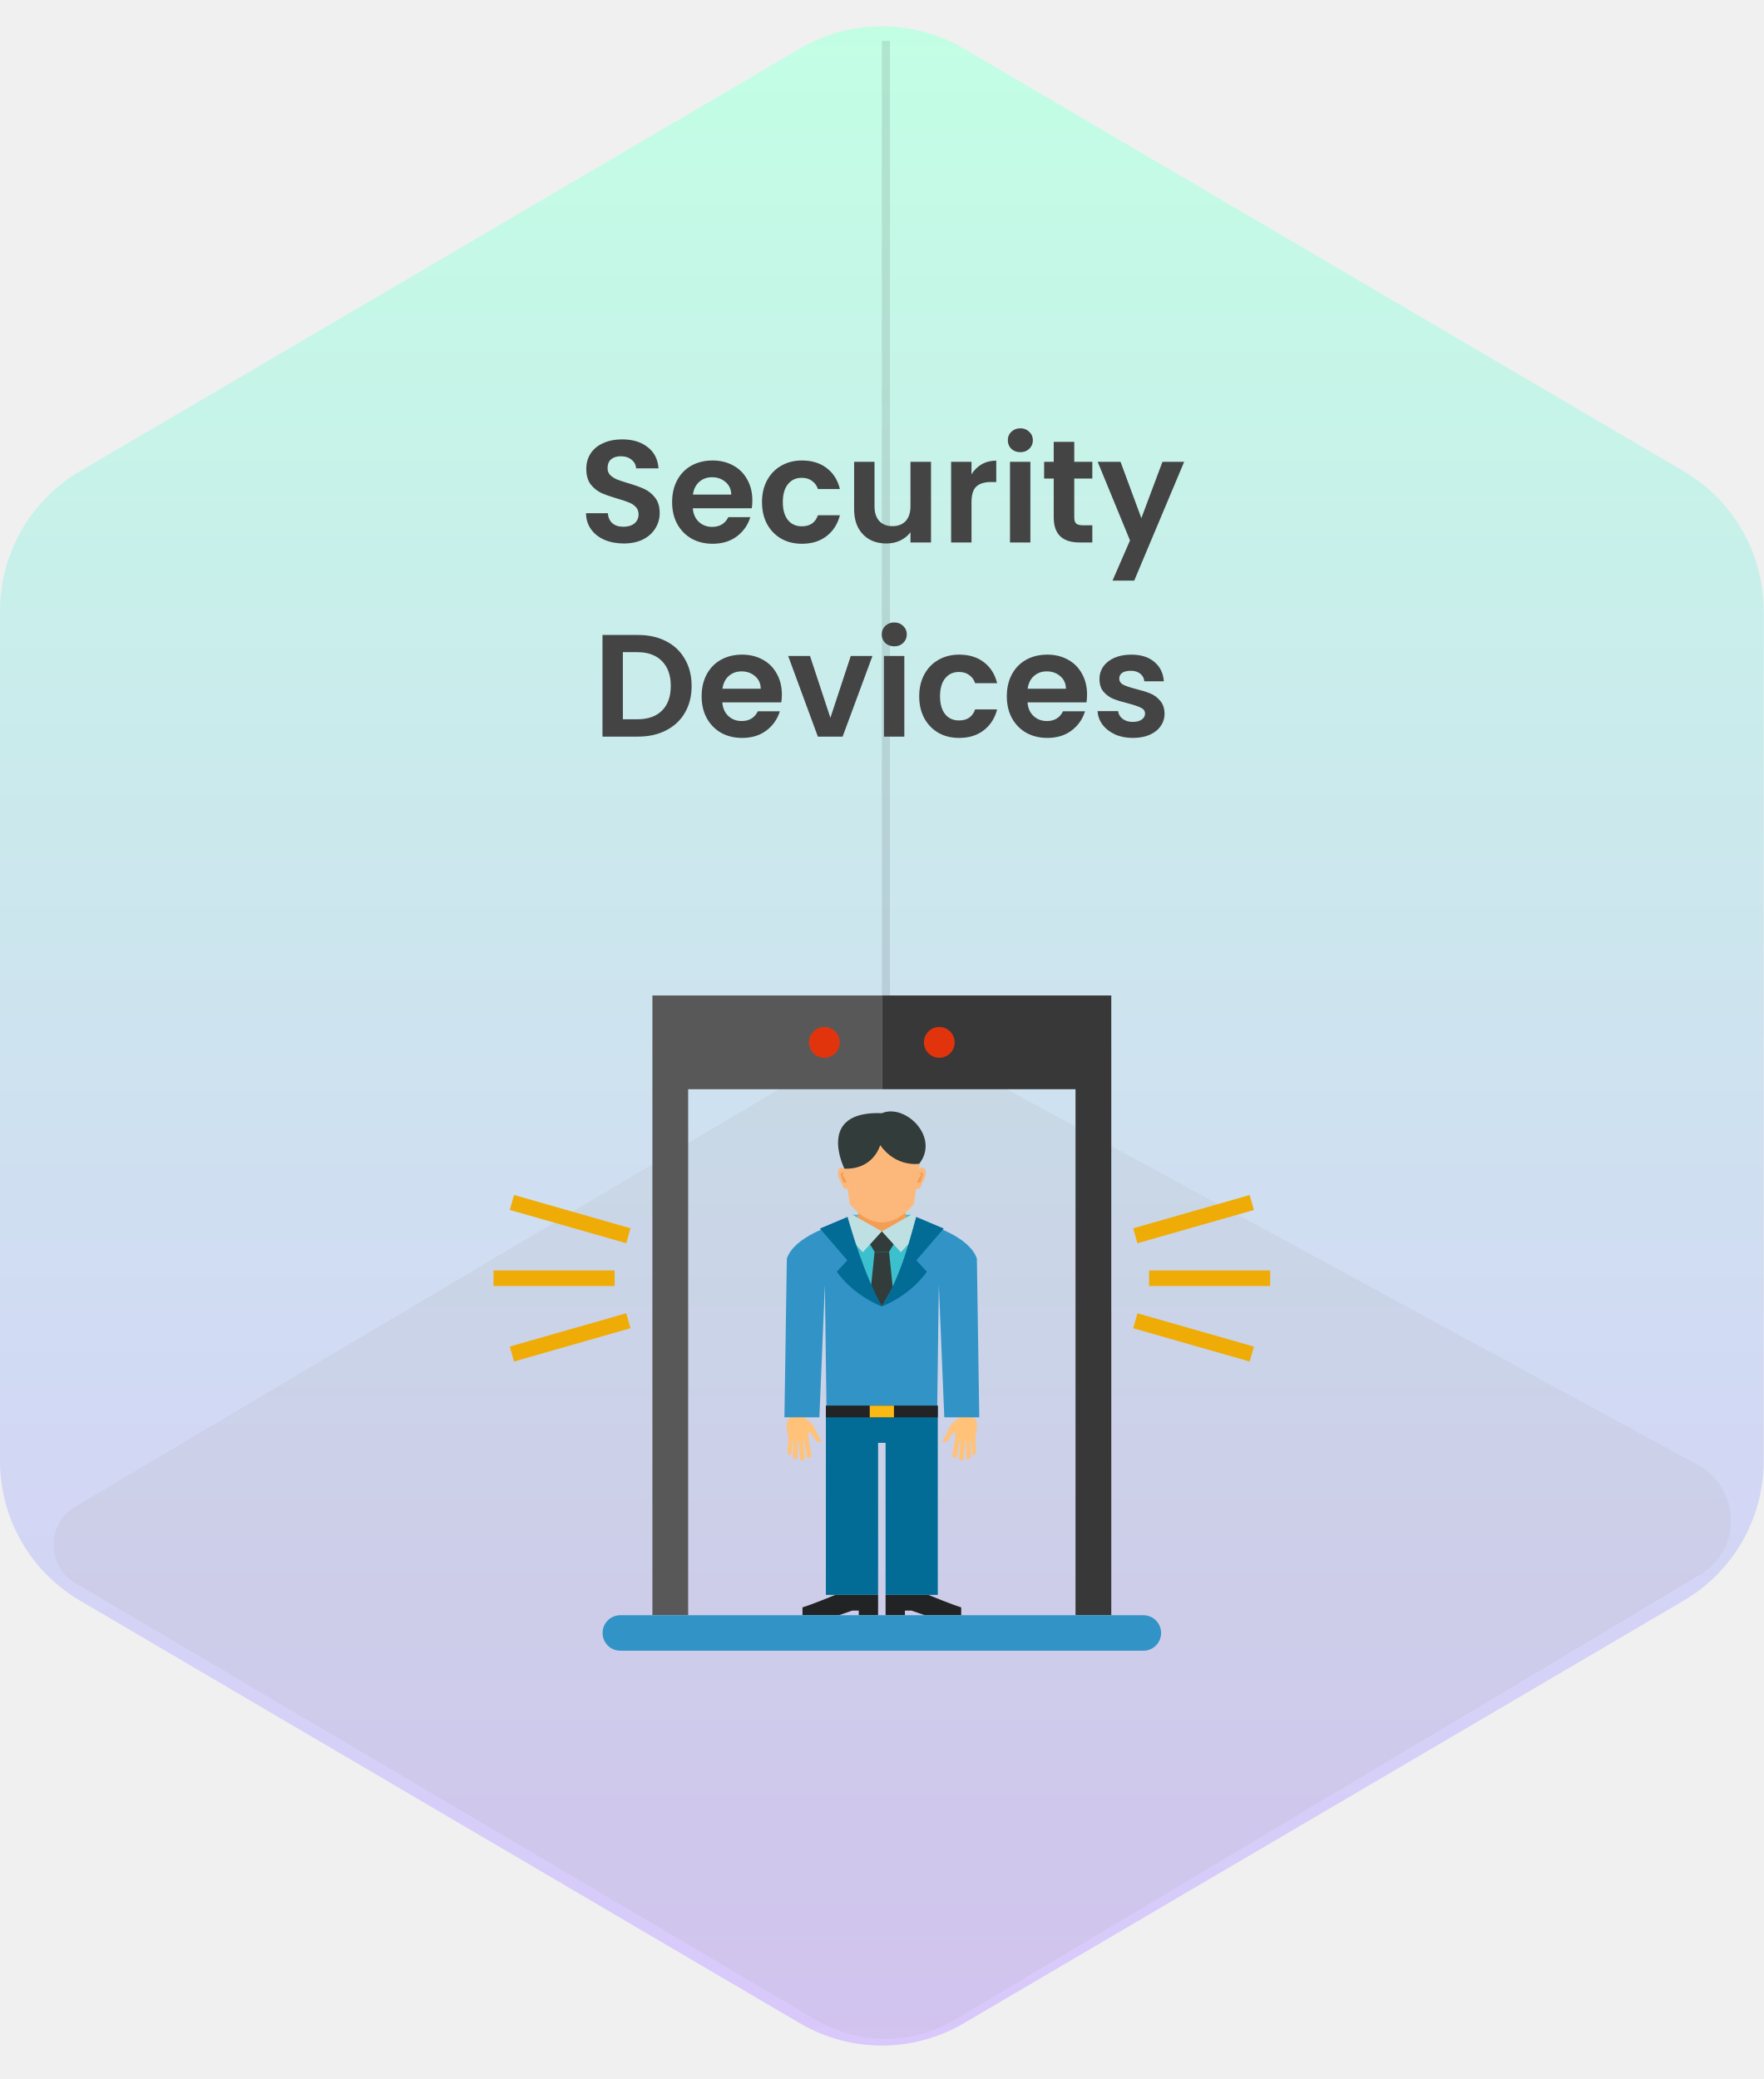
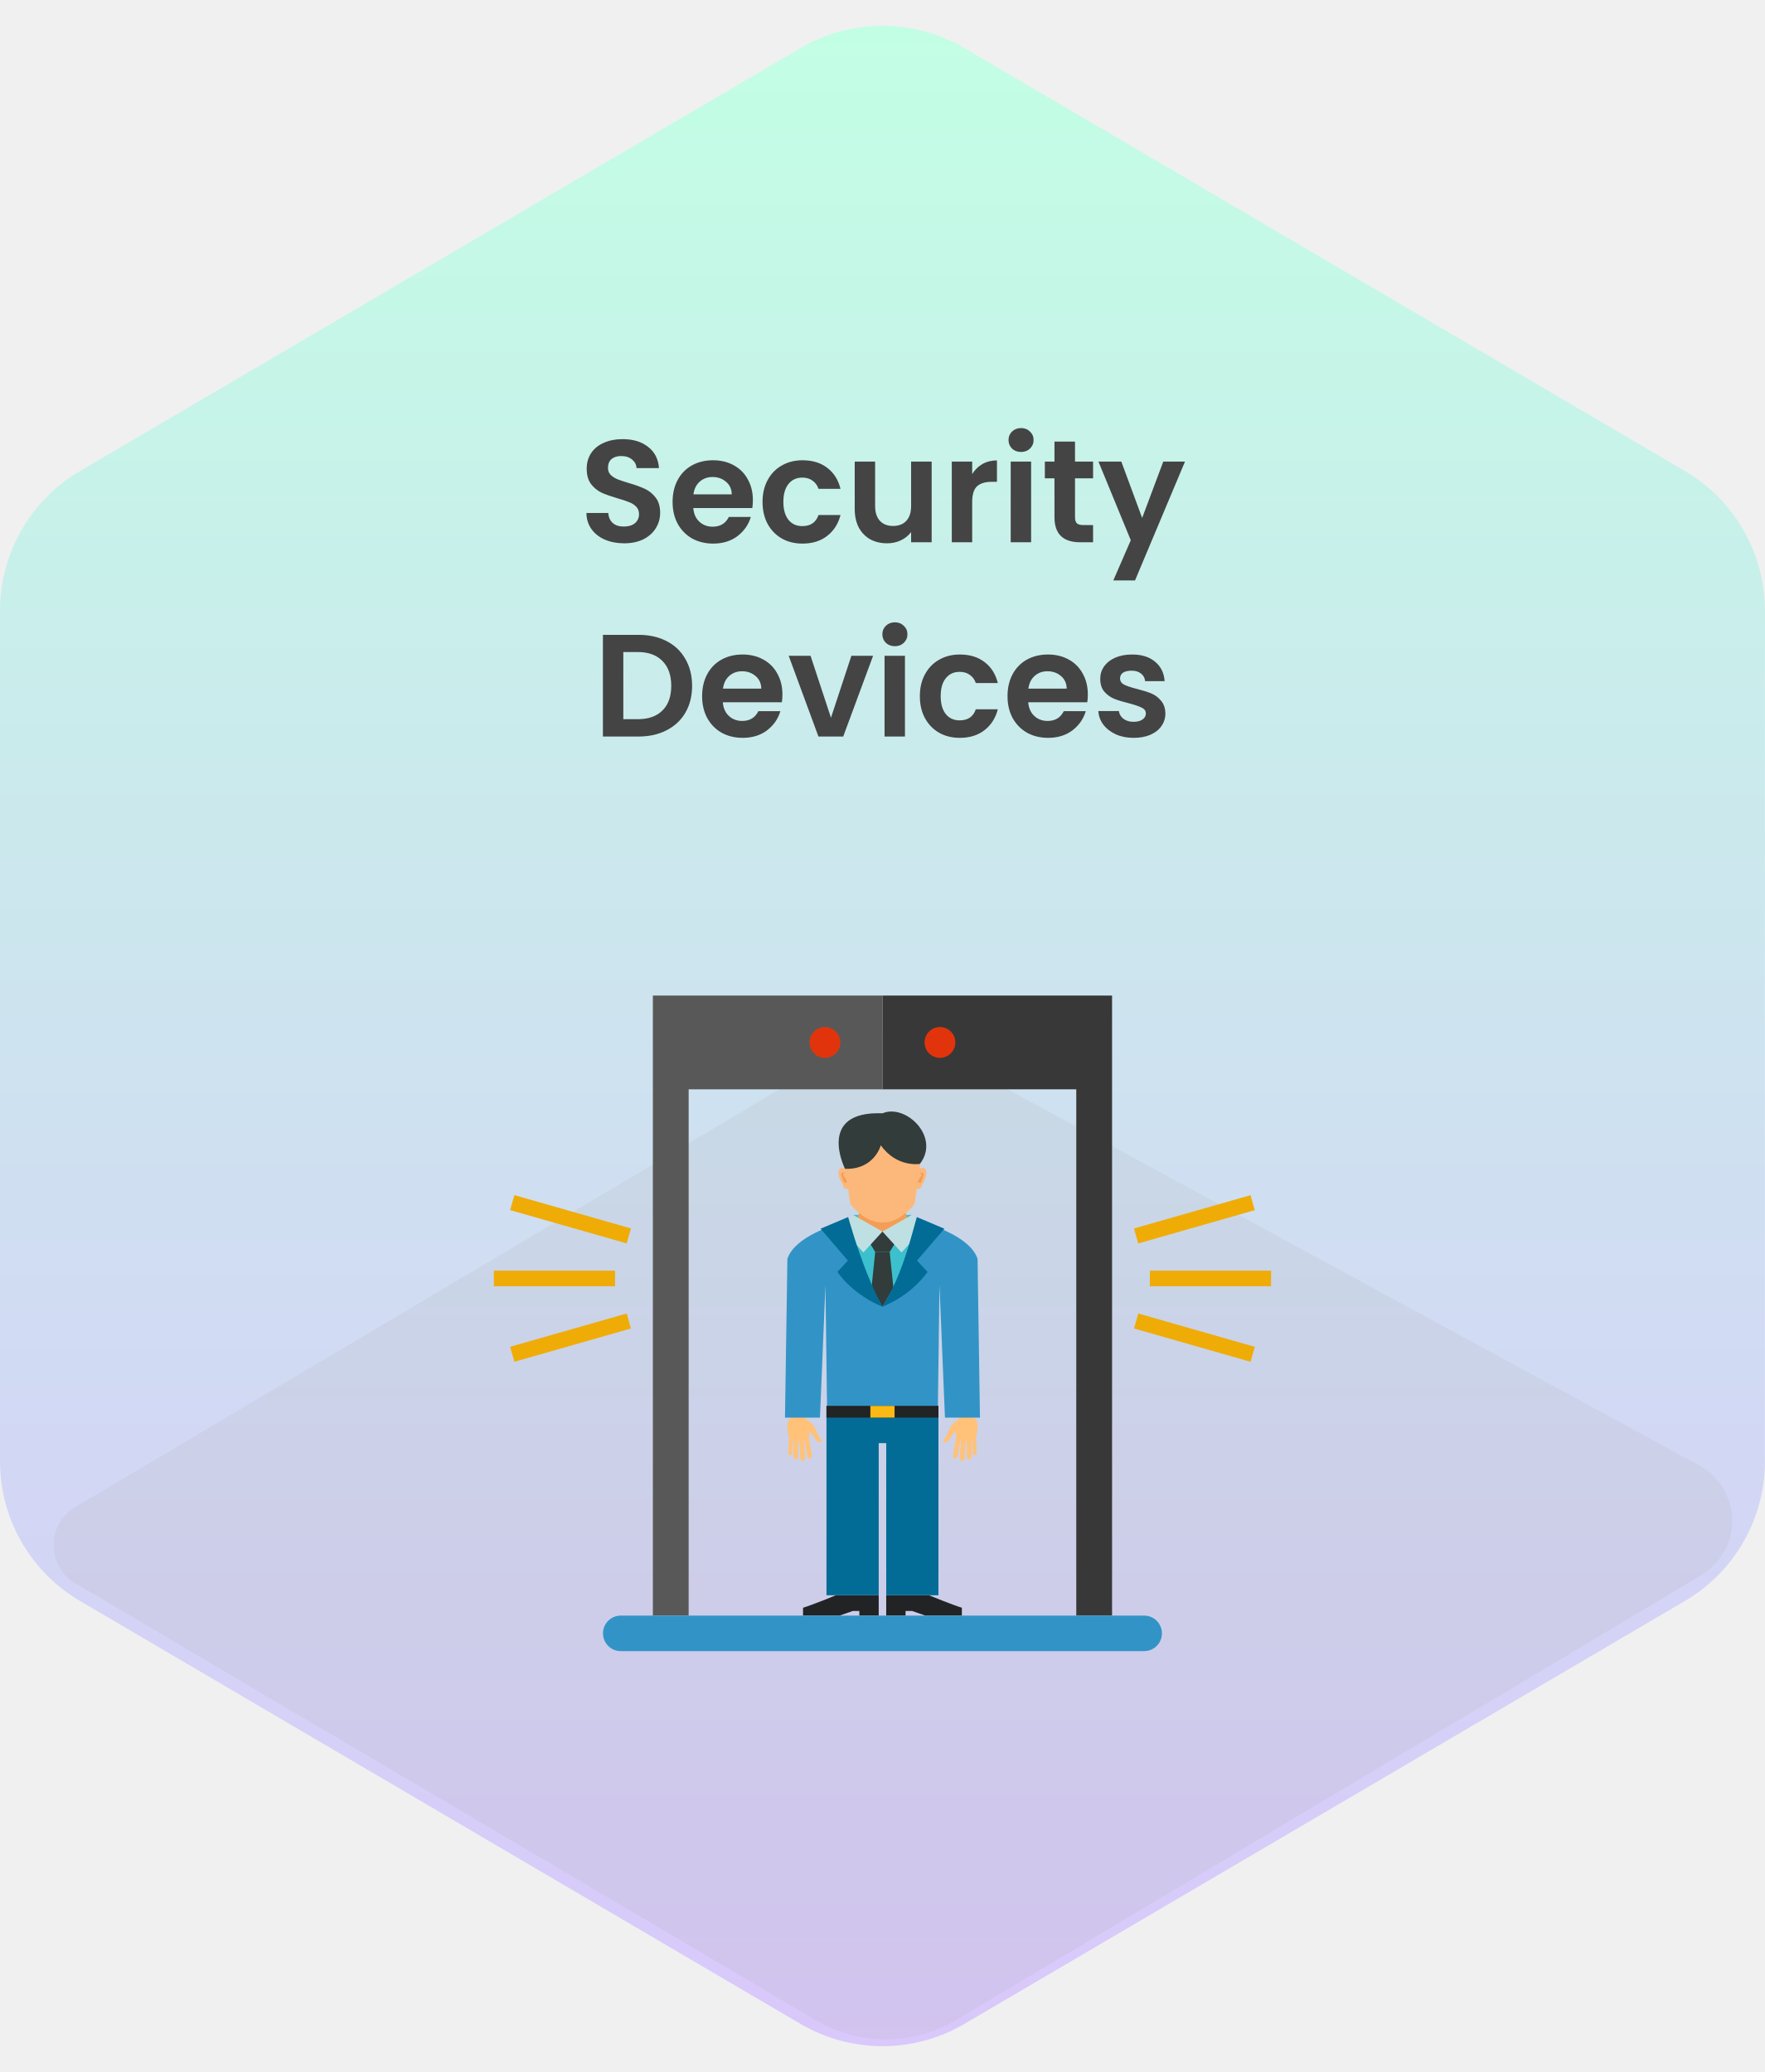
- <svg xmlns="http://www.w3.org/2000/svg" width="218" height="257" viewBox="0 0 218 257" fill="none">
-   <path d="M98.873 6.004C105.125 2.333 112.875 2.333 119.127 6.004L208.127 58.261C214.243 61.852 218 68.415 218 75.508V180.608C218 187.701 214.243 194.264 208.127 197.855L119.127 250.112C112.875 253.783 105.125 253.783 98.873 250.112L9.873 197.855C3.757 194.264 0 187.701 0 180.608V75.508C0 68.415 3.757 61.852 9.873 58.261L98.873 6.004Z" fill="url(#paint0_linear_1_9832)" />
-   <path d="M105.841 128.975C108.265 127.536 111.268 127.48 113.744 128.826L209.873 181.095C214.441 183.579 215.353 189.749 211.698 193.448C211.235 193.917 210.713 194.326 210.147 194.664L118.144 249.613C112.804 252.803 106.147 252.821 100.789 249.66L59.48 225.288L9.481 195.788C5.742 193.756 5.641 188.425 9.301 186.254L105.841 128.975Z" fill="#A7A7A7" fill-opacity="0.15" />
-   <line x1="109.5" y1="5.058" x2="109.5" y2="128.058" stroke="black" stroke-opacity="0.1" />
-   <path d="M77.095 67.184C76.219 67.184 75.427 67.034 74.719 66.734C74.023 66.434 73.471 66.002 73.063 65.438C72.655 64.874 72.445 64.208 72.433 63.44H75.133C75.169 63.956 75.349 64.364 75.673 64.664C76.009 64.964 76.465 65.114 77.041 65.114C77.629 65.114 78.091 64.976 78.427 64.7C78.763 64.412 78.931 64.04 78.931 63.584C78.931 63.212 78.817 62.906 78.589 62.666C78.361 62.426 78.073 62.24 77.725 62.108C77.389 61.964 76.921 61.808 76.321 61.64C75.505 61.4 74.839 61.166 74.323 60.938C73.819 60.698 73.381 60.344 73.009 59.876C72.649 59.396 72.469 58.76 72.469 57.968C72.469 57.224 72.655 56.576 73.027 56.024C73.399 55.472 73.921 55.052 74.593 54.764C75.265 54.464 76.033 54.314 76.897 54.314C78.193 54.314 79.243 54.632 80.047 55.268C80.863 55.892 81.313 56.768 81.397 57.896H78.625C78.601 57.464 78.415 57.11 78.067 56.834C77.731 56.546 77.281 56.402 76.717 56.402C76.225 56.402 75.829 56.528 75.529 56.78C75.241 57.032 75.097 57.398 75.097 57.878C75.097 58.214 75.205 58.496 75.421 58.724C75.649 58.94 75.925 59.12 76.249 59.264C76.585 59.396 77.053 59.552 77.653 59.732C78.469 59.972 79.135 60.212 79.651 60.452C80.167 60.692 80.611 61.052 80.983 61.532C81.355 62.012 81.541 62.642 81.541 63.422C81.541 64.094 81.367 64.718 81.019 65.294C80.671 65.87 80.161 66.332 79.489 66.68C78.817 67.016 78.019 67.184 77.095 67.184ZM92.995 61.856C92.995 62.216 92.971 62.54 92.923 62.828H85.633C85.693 63.548 85.945 64.112 86.389 64.52C86.833 64.928 87.379 65.132 88.027 65.132C88.963 65.132 89.629 64.73 90.025 63.926H92.743C92.455 64.886 91.903 65.678 91.087 66.302C90.271 66.914 89.269 67.22 88.081 67.22C87.121 67.22 86.257 67.01 85.489 66.59C84.733 66.158 84.139 65.552 83.707 64.772C83.287 63.992 83.077 63.092 83.077 62.072C83.077 61.04 83.287 60.134 83.707 59.354C84.127 58.574 84.715 57.974 85.471 57.554C86.227 57.134 87.097 56.924 88.081 56.924C89.029 56.924 89.875 57.128 90.619 57.536C91.375 57.944 91.957 58.526 92.365 59.282C92.785 60.026 92.995 60.884 92.995 61.856ZM90.385 61.136C90.373 60.488 90.139 59.972 89.683 59.588C89.227 59.192 88.669 58.994 88.009 58.994C87.385 58.994 86.857 59.186 86.425 59.57C86.005 59.942 85.747 60.464 85.651 61.136H90.385ZM94.187 62.072C94.187 61.04 94.397 60.14 94.817 59.372C95.237 58.592 95.819 57.992 96.563 57.572C97.307 57.14 98.159 56.924 99.119 56.924C100.355 56.924 101.375 57.236 102.179 57.86C102.995 58.472 103.541 59.336 103.817 60.452H101.099C100.955 60.02 100.709 59.684 100.361 59.444C100.025 59.192 99.605 59.066 99.101 59.066C98.381 59.066 97.811 59.33 97.391 59.858C96.971 60.374 96.761 61.112 96.761 62.072C96.761 63.02 96.971 63.758 97.391 64.286C97.811 64.802 98.381 65.06 99.101 65.06C100.121 65.06 100.787 64.604 101.099 63.692H103.817C103.541 64.772 102.995 65.63 102.179 66.266C101.363 66.902 100.343 67.22 99.119 67.22C98.159 67.22 97.307 67.01 96.563 66.59C95.819 66.158 95.237 65.558 94.817 64.79C94.397 64.01 94.187 63.104 94.187 62.072ZM115.077 57.086V67.058H112.539V65.798C112.215 66.23 111.789 66.572 111.261 66.824C110.745 67.064 110.181 67.184 109.569 67.184C108.789 67.184 108.099 67.022 107.499 66.698C106.899 66.362 106.425 65.876 106.077 65.24C105.741 64.592 105.573 63.824 105.573 62.936V57.086H108.093V62.576C108.093 63.368 108.291 63.98 108.687 64.412C109.083 64.832 109.623 65.042 110.307 65.042C111.003 65.042 111.549 64.832 111.945 64.412C112.341 63.98 112.539 63.368 112.539 62.576V57.086H115.077ZM120.083 58.634C120.407 58.106 120.827 57.692 121.343 57.392C121.871 57.092 122.471 56.942 123.143 56.942V59.588H122.477C121.685 59.588 121.085 59.774 120.677 60.146C120.281 60.518 120.083 61.166 120.083 62.09V67.058H117.563V57.086H120.083V58.634ZM126.119 55.898C125.675 55.898 125.303 55.76 125.003 55.484C124.715 55.196 124.571 54.842 124.571 54.422C124.571 54.002 124.715 53.654 125.003 53.378C125.303 53.09 125.675 52.946 126.119 52.946C126.563 52.946 126.929 53.09 127.217 53.378C127.517 53.654 127.667 54.002 127.667 54.422C127.667 54.842 127.517 55.196 127.217 55.484C126.929 55.76 126.563 55.898 126.119 55.898ZM127.361 57.086V67.058H124.841V57.086H127.361ZM132.784 59.156V63.98C132.784 64.316 132.862 64.562 133.018 64.718C133.186 64.862 133.462 64.934 133.846 64.934H135.016V67.058H133.432C131.308 67.058 130.246 66.026 130.246 63.962V59.156H129.058V57.086H130.246V54.62H132.784V57.086H135.016V59.156H132.784ZM146.369 57.086L140.195 71.774H137.513L139.673 66.806L135.677 57.086H138.503L141.077 64.052L143.687 57.086H146.369ZM78.862 78.494C80.183 78.494 81.341 78.752 82.337 79.268C83.344 79.784 84.118 80.522 84.659 81.482C85.21 82.43 85.487 83.534 85.487 84.794C85.487 86.054 85.21 87.158 84.659 88.106C84.118 89.042 83.344 89.768 82.337 90.284C81.341 90.8 80.183 91.058 78.862 91.058H74.471V78.494H78.862ZM78.772 88.916C80.093 88.916 81.112 88.556 81.832 87.836C82.552 87.116 82.912 86.102 82.912 84.794C82.912 83.486 82.552 82.466 81.832 81.734C81.112 80.99 80.093 80.618 78.772 80.618H76.99V88.916H78.772ZM96.643 85.856C96.643 86.216 96.619 86.54 96.571 86.828H89.281C89.341 87.548 89.593 88.112 90.037 88.52C90.481 88.928 91.027 89.132 91.675 89.132C92.611 89.132 93.277 88.73 93.673 87.926H96.391C96.103 88.886 95.551 89.678 94.735 90.302C93.919 90.914 92.917 91.22 91.729 91.22C90.769 91.22 89.905 91.01 89.137 90.59C88.381 90.158 87.787 89.552 87.355 88.772C86.935 87.992 86.725 87.092 86.725 86.072C86.725 85.04 86.935 84.134 87.355 83.354C87.775 82.574 88.363 81.974 89.119 81.554C89.875 81.134 90.745 80.924 91.729 80.924C92.677 80.924 93.523 81.128 94.267 81.536C95.023 81.944 95.605 82.526 96.013 83.282C96.433 84.026 96.643 84.884 96.643 85.856ZM94.033 85.136C94.021 84.488 93.787 83.972 93.331 83.588C92.875 83.192 92.317 82.994 91.657 82.994C91.033 82.994 90.505 83.186 90.073 83.57C89.653 83.942 89.395 84.464 89.299 85.136H94.033ZM102.64 88.736L105.16 81.086H107.842L104.152 91.058H101.092L97.42 81.086H100.12L102.64 88.736ZM110.536 79.898C110.092 79.898 109.72 79.76 109.42 79.484C109.132 79.196 108.988 78.842 108.988 78.422C108.988 78.002 109.132 77.654 109.42 77.378C109.72 77.09 110.092 76.946 110.536 76.946C110.98 76.946 111.346 77.09 111.634 77.378C111.934 77.654 112.084 78.002 112.084 78.422C112.084 78.842 111.934 79.196 111.634 79.484C111.346 79.76 110.98 79.898 110.536 79.898ZM111.778 81.086V91.058H109.258V81.086H111.778ZM113.619 86.072C113.619 85.04 113.829 84.14 114.249 83.372C114.669 82.592 115.251 81.992 115.995 81.572C116.739 81.14 117.591 80.924 118.551 80.924C119.787 80.924 120.807 81.236 121.611 81.86C122.427 82.472 122.973 83.336 123.249 84.452H120.531C120.387 84.02 120.141 83.684 119.793 83.444C119.457 83.192 119.037 83.066 118.533 83.066C117.813 83.066 117.243 83.33 116.823 83.858C116.403 84.374 116.193 85.112 116.193 86.072C116.193 87.02 116.403 87.758 116.823 88.286C117.243 88.802 117.813 89.06 118.533 89.06C119.553 89.06 120.219 88.604 120.531 87.692H123.249C122.973 88.772 122.427 89.63 121.611 90.266C120.795 90.902 119.775 91.22 118.551 91.22C117.591 91.22 116.739 91.01 115.995 90.59C115.251 90.158 114.669 89.558 114.249 88.79C113.829 88.01 113.619 87.104 113.619 86.072ZM134.366 85.856C134.366 86.216 134.342 86.54 134.294 86.828H127.004C127.064 87.548 127.316 88.112 127.76 88.52C128.204 88.928 128.75 89.132 129.398 89.132C130.334 89.132 131 88.73 131.396 87.926H134.114C133.826 88.886 133.274 89.678 132.458 90.302C131.642 90.914 130.64 91.22 129.452 91.22C128.492 91.22 127.628 91.01 126.86 90.59C126.104 90.158 125.51 89.552 125.078 88.772C124.658 87.992 124.448 87.092 124.448 86.072C124.448 85.04 124.658 84.134 125.078 83.354C125.498 82.574 126.086 81.974 126.842 81.554C127.598 81.134 128.468 80.924 129.452 80.924C130.4 80.924 131.246 81.128 131.99 81.536C132.746 81.944 133.328 82.526 133.736 83.282C134.156 84.026 134.366 84.884 134.366 85.856ZM131.756 85.136C131.744 84.488 131.51 83.972 131.054 83.588C130.598 83.192 130.04 82.994 129.38 82.994C128.756 82.994 128.228 83.186 127.796 83.57C127.376 83.942 127.118 84.464 127.022 85.136H131.756ZM140.021 91.22C139.205 91.22 138.473 91.076 137.825 90.788C137.177 90.488 136.661 90.086 136.277 89.582C135.905 89.078 135.701 88.52 135.665 87.908H138.203C138.251 88.292 138.437 88.61 138.761 88.862C139.097 89.114 139.511 89.24 140.003 89.24C140.483 89.24 140.855 89.144 141.119 88.952C141.395 88.76 141.533 88.514 141.533 88.214C141.533 87.89 141.365 87.65 141.029 87.494C140.705 87.326 140.183 87.146 139.463 86.954C138.719 86.774 138.107 86.588 137.627 86.396C137.159 86.204 136.751 85.91 136.403 85.514C136.067 85.118 135.899 84.584 135.899 83.912C135.899 83.36 136.055 82.856 136.367 82.4C136.691 81.944 137.147 81.584 137.735 81.32C138.335 81.056 139.037 80.924 139.841 80.924C141.029 80.924 141.977 81.224 142.685 81.824C143.393 82.412 143.783 83.21 143.855 84.218H141.443C141.407 83.822 141.239 83.51 140.939 83.282C140.651 83.042 140.261 82.922 139.769 82.922C139.313 82.922 138.959 83.006 138.707 83.174C138.467 83.342 138.347 83.576 138.347 83.876C138.347 84.212 138.515 84.47 138.851 84.65C139.187 84.818 139.709 84.992 140.417 85.172C141.137 85.352 141.731 85.538 142.199 85.73C142.667 85.922 143.069 86.222 143.405 86.63C143.753 87.026 143.933 87.554 143.945 88.214C143.945 88.79 143.783 89.306 143.459 89.762C143.147 90.218 142.691 90.578 142.091 90.842C141.503 91.094 140.813 91.22 140.021 91.22Z" fill="#444444" />
+ <svg xmlns="http://www.w3.org/2000/svg" width="218" height="256" viewBox="0 0 218 256" fill="none">
+   <path d="M98.873 5.946C105.125 2.275 112.875 2.275 119.127 5.946L208.127 58.203C214.243 61.794 218 68.357 218 75.45V180.55C218 187.643 214.243 194.206 208.127 197.797L119.127 250.054C112.875 253.725 105.125 253.725 98.873 250.054L9.873 197.797C3.757 194.206 0 187.643 0 180.55V75.45C0 68.357 3.757 61.794 9.873 58.203L98.873 5.946Z" fill="url(#paint0_linear_1_9832)" />
+   <path d="M105.841 128.917C108.265 127.478 111.268 127.422 113.744 128.768L209.873 181.037C214.441 183.521 215.353 189.691 211.698 193.39C211.235 193.859 210.713 194.268 210.147 194.606L118.144 249.555C112.804 252.745 106.147 252.763 100.789 249.602L59.48 225.23L9.481 195.73C5.742 193.698 5.641 188.367 9.301 186.196L105.841 128.917Z" fill="#A7A7A7" fill-opacity="0.15" />
+   <path d="M77.095 67.126C76.219 67.126 75.427 66.976 74.719 66.676C74.023 66.376 73.471 65.944 73.063 65.38C72.655 64.816 72.445 64.15 72.433 63.382H75.133C75.169 63.898 75.349 64.306 75.673 64.606C76.009 64.906 76.465 65.056 77.041 65.056C77.629 65.056 78.091 64.918 78.427 64.642C78.763 64.354 78.931 63.982 78.931 63.526C78.931 63.154 78.817 62.848 78.589 62.608C78.361 62.368 78.073 62.182 77.725 62.05C77.389 61.906 76.921 61.75 76.321 61.582C75.505 61.342 74.839 61.108 74.323 60.88C73.819 60.64 73.381 60.286 73.009 59.818C72.649 59.338 72.469 58.702 72.469 57.91C72.469 57.166 72.655 56.518 73.027 55.966C73.399 55.414 73.921 54.994 74.593 54.706C75.265 54.406 76.033 54.256 76.897 54.256C78.193 54.256 79.243 54.574 80.047 55.21C80.863 55.834 81.313 56.71 81.397 57.838H78.625C78.601 57.406 78.415 57.052 78.067 56.776C77.731 56.488 77.281 56.344 76.717 56.344C76.225 56.344 75.829 56.47 75.529 56.722C75.241 56.974 75.097 57.34 75.097 57.82C75.097 58.156 75.205 58.438 75.421 58.666C75.649 58.882 75.925 59.062 76.249 59.206C76.585 59.338 77.053 59.494 77.653 59.674C78.469 59.914 79.135 60.154 79.651 60.394C80.167 60.634 80.611 60.994 80.983 61.474C81.355 61.954 81.541 62.584 81.541 63.364C81.541 64.036 81.367 64.66 81.019 65.236C80.671 65.812 80.161 66.274 79.489 66.622C78.817 66.958 78.019 67.126 77.095 67.126ZM92.995 61.798C92.995 62.158 92.971 62.482 92.923 62.77H85.633C85.693 63.49 85.945 64.054 86.389 64.462C86.833 64.87 87.379 65.074 88.027 65.074C88.963 65.074 89.629 64.672 90.025 63.868H92.743C92.455 64.828 91.903 65.62 91.087 66.244C90.271 66.856 89.269 67.162 88.081 67.162C87.121 67.162 86.257 66.952 85.489 66.532C84.733 66.1 84.139 65.494 83.707 64.714C83.287 63.934 83.077 63.034 83.077 62.014C83.077 60.982 83.287 60.076 83.707 59.296C84.127 58.516 84.715 57.916 85.471 57.496C86.227 57.076 87.097 56.866 88.081 56.866C89.029 56.866 89.875 57.07 90.619 57.478C91.375 57.886 91.957 58.468 92.365 59.224C92.785 59.968 92.995 60.826 92.995 61.798ZM90.385 61.078C90.373 60.43 90.139 59.914 89.683 59.53C89.227 59.134 88.669 58.936 88.009 58.936C87.385 58.936 86.857 59.128 86.425 59.512C86.005 59.884 85.747 60.406 85.651 61.078H90.385ZM94.187 62.014C94.187 60.982 94.397 60.082 94.817 59.314C95.237 58.534 95.819 57.934 96.563 57.514C97.307 57.082 98.159 56.866 99.119 56.866C100.355 56.866 101.375 57.178 102.179 57.802C102.995 58.414 103.541 59.278 103.817 60.394H101.099C100.955 59.962 100.709 59.626 100.361 59.386C100.025 59.134 99.605 59.008 99.101 59.008C98.381 59.008 97.811 59.272 97.391 59.8C96.971 60.316 96.761 61.054 96.761 62.014C96.761 62.962 96.971 63.7 97.391 64.228C97.811 64.744 98.381 65.002 99.101 65.002C100.121 65.002 100.787 64.546 101.099 63.634H103.817C103.541 64.714 102.995 65.572 102.179 66.208C101.363 66.844 100.343 67.162 99.119 67.162C98.159 67.162 97.307 66.952 96.563 66.532C95.819 66.1 95.237 65.5 94.817 64.732C94.397 63.952 94.187 63.046 94.187 62.014ZM115.077 57.028V67H112.539V65.74C112.215 66.172 111.789 66.514 111.261 66.766C110.745 67.006 110.181 67.126 109.569 67.126C108.789 67.126 108.099 66.964 107.499 66.64C106.899 66.304 106.425 65.818 106.077 65.182C105.741 64.534 105.573 63.766 105.573 62.878V57.028H108.093V62.518C108.093 63.31 108.291 63.922 108.687 64.354C109.083 64.774 109.623 64.984 110.307 64.984C111.003 64.984 111.549 64.774 111.945 64.354C112.341 63.922 112.539 63.31 112.539 62.518V57.028H115.077ZM120.083 58.576C120.407 58.048 120.827 57.634 121.343 57.334C121.871 57.034 122.471 56.884 123.143 56.884V59.53H122.477C121.685 59.53 121.085 59.716 120.677 60.088C120.281 60.46 120.083 61.108 120.083 62.032V67H117.563V57.028H120.083V58.576ZM126.119 55.84C125.675 55.84 125.303 55.702 125.003 55.426C124.715 55.138 124.571 54.784 124.571 54.364C124.571 53.944 124.715 53.596 125.003 53.32C125.303 53.032 125.675 52.888 126.119 52.888C126.563 52.888 126.929 53.032 127.217 53.32C127.517 53.596 127.667 53.944 127.667 54.364C127.667 54.784 127.517 55.138 127.217 55.426C126.929 55.702 126.563 55.84 126.119 55.84ZM127.361 57.028V67H124.841V57.028H127.361ZM132.784 59.098V63.922C132.784 64.258 132.862 64.504 133.018 64.66C133.186 64.804 133.462 64.876 133.846 64.876H135.016V67H133.432C131.308 67 130.246 65.968 130.246 63.904V59.098H129.058V57.028H130.246V54.562H132.784V57.028H135.016V59.098H132.784ZM146.369 57.028L140.195 71.716H137.513L139.673 66.748L135.677 57.028H138.503L141.077 63.994L143.687 57.028H146.369ZM78.862 78.436C80.183 78.436 81.341 78.694 82.337 79.21C83.344 79.726 84.118 80.464 84.659 81.424C85.21 82.372 85.487 83.476 85.487 84.736C85.487 85.996 85.21 87.1 84.659 88.048C84.118 88.984 83.344 89.71 82.337 90.226C81.341 90.742 80.183 91 78.862 91H74.471V78.436H78.862ZM78.772 88.858C80.093 88.858 81.112 88.498 81.832 87.778C82.552 87.058 82.912 86.044 82.912 84.736C82.912 83.428 82.552 82.408 81.832 81.676C81.112 80.932 80.093 80.56 78.772 80.56H76.99V88.858H78.772ZM96.643 85.798C96.643 86.158 96.619 86.482 96.571 86.77H89.281C89.341 87.49 89.593 88.054 90.037 88.462C90.481 88.87 91.027 89.074 91.675 89.074C92.611 89.074 93.277 88.672 93.673 87.868H96.391C96.103 88.828 95.551 89.62 94.735 90.244C93.919 90.856 92.917 91.162 91.729 91.162C90.769 91.162 89.905 90.952 89.137 90.532C88.381 90.1 87.787 89.494 87.355 88.714C86.935 87.934 86.725 87.034 86.725 86.014C86.725 84.982 86.935 84.076 87.355 83.296C87.775 82.516 88.363 81.916 89.119 81.496C89.875 81.076 90.745 80.866 91.729 80.866C92.677 80.866 93.523 81.07 94.267 81.478C95.023 81.886 95.605 82.468 96.013 83.224C96.433 83.968 96.643 84.826 96.643 85.798ZM94.033 85.078C94.021 84.43 93.787 83.914 93.331 83.53C92.875 83.134 92.317 82.936 91.657 82.936C91.033 82.936 90.505 83.128 90.073 83.512C89.653 83.884 89.395 84.406 89.299 85.078H94.033ZM102.64 88.678L105.16 81.028H107.842L104.152 91H101.092L97.42 81.028H100.12L102.64 88.678ZM110.536 79.84C110.092 79.84 109.72 79.702 109.42 79.426C109.132 79.138 108.988 78.784 108.988 78.364C108.988 77.944 109.132 77.596 109.42 77.32C109.72 77.032 110.092 76.888 110.536 76.888C110.98 76.888 111.346 77.032 111.634 77.32C111.934 77.596 112.084 77.944 112.084 78.364C112.084 78.784 111.934 79.138 111.634 79.426C111.346 79.702 110.98 79.84 110.536 79.84ZM111.778 81.028V91H109.258V81.028H111.778ZM113.619 86.014C113.619 84.982 113.829 84.082 114.249 83.314C114.669 82.534 115.251 81.934 115.995 81.514C116.739 81.082 117.591 80.866 118.551 80.866C119.787 80.866 120.807 81.178 121.611 81.802C122.427 82.414 122.973 83.278 123.249 84.394H120.531C120.387 83.962 120.141 83.626 119.793 83.386C119.457 83.134 119.037 83.008 118.533 83.008C117.813 83.008 117.243 83.272 116.823 83.8C116.403 84.316 116.193 85.054 116.193 86.014C116.193 86.962 116.403 87.7 116.823 88.228C117.243 88.744 117.813 89.002 118.533 89.002C119.553 89.002 120.219 88.546 120.531 87.634H123.249C122.973 88.714 122.427 89.572 121.611 90.208C120.795 90.844 119.775 91.162 118.551 91.162C117.591 91.162 116.739 90.952 115.995 90.532C115.251 90.1 114.669 89.5 114.249 88.732C113.829 87.952 113.619 87.046 113.619 86.014ZM134.366 85.798C134.366 86.158 134.342 86.482 134.294 86.77H127.004C127.064 87.49 127.316 88.054 127.76 88.462C128.204 88.87 128.75 89.074 129.398 89.074C130.334 89.074 131 88.672 131.396 87.868H134.114C133.826 88.828 133.274 89.62 132.458 90.244C131.642 90.856 130.64 91.162 129.452 91.162C128.492 91.162 127.628 90.952 126.86 90.532C126.104 90.1 125.51 89.494 125.078 88.714C124.658 87.934 124.448 87.034 124.448 86.014C124.448 84.982 124.658 84.076 125.078 83.296C125.498 82.516 126.086 81.916 126.842 81.496C127.598 81.076 128.468 80.866 129.452 80.866C130.4 80.866 131.246 81.07 131.99 81.478C132.746 81.886 133.328 82.468 133.736 83.224C134.156 83.968 134.366 84.826 134.366 85.798ZM131.756 85.078C131.744 84.43 131.51 83.914 131.054 83.53C130.598 83.134 130.04 82.936 129.38 82.936C128.756 82.936 128.228 83.128 127.796 83.512C127.376 83.884 127.118 84.406 127.022 85.078H131.756ZM140.021 91.162C139.205 91.162 138.473 91.018 137.825 90.73C137.177 90.43 136.661 90.028 136.277 89.524C135.905 89.02 135.701 88.462 135.665 87.85H138.203C138.251 88.234 138.437 88.552 138.761 88.804C139.097 89.056 139.511 89.182 140.003 89.182C140.483 89.182 140.855 89.086 141.119 88.894C141.395 88.702 141.533 88.456 141.533 88.156C141.533 87.832 141.365 87.592 141.029 87.436C140.705 87.268 140.183 87.088 139.463 86.896C138.719 86.716 138.107 86.53 137.627 86.338C137.159 86.146 136.751 85.852 136.403 85.456C136.067 85.06 135.899 84.526 135.899 83.854C135.899 83.302 136.055 82.798 136.367 82.342C136.691 81.886 137.147 81.526 137.735 81.262C138.335 80.998 139.037 80.866 139.841 80.866C141.029 80.866 141.977 81.166 142.685 81.766C143.393 82.354 143.783 83.152 143.855 84.16H141.443C141.407 83.764 141.239 83.452 140.939 83.224C140.651 82.984 140.261 82.864 139.769 82.864C139.313 82.864 138.959 82.948 138.707 83.116C138.467 83.284 138.347 83.518 138.347 83.818C138.347 84.154 138.515 84.412 138.851 84.592C139.187 84.76 139.709 84.934 140.417 85.114C141.137 85.294 141.731 85.48 142.199 85.672C142.667 85.864 143.069 86.164 143.405 86.572C143.753 86.968 143.933 87.496 143.945 88.156C143.945 88.732 143.783 89.248 143.459 89.704C143.147 90.16 142.691 90.52 142.091 90.784C141.503 91.036 140.813 91.162 140.021 91.162Z" fill="#444444" />
  <g clip-path="url(#clip0_1_9832)">
-     <path d="M137.36 123.058V199.669H132.939V134.648H108.996V123.058H137.36Z" fill="#383838" />
-     <path d="M80.64 123.058V199.669H85.061V134.648H108.996V123.058H80.64Z" fill="#595859" />
-     <path d="M101.897 130.758C102.946 130.758 103.798 129.905 103.798 128.856C103.798 127.807 102.946 126.953 101.897 126.953C100.849 126.953 99.997 127.806 99.997 128.856C99.997 129.906 100.849 130.758 101.897 130.758Z" fill="#E2340C" />
-     <path d="M116.101 130.758C117.15 130.758 118.003 129.905 118.003 128.856C118.003 127.807 117.15 126.953 116.101 126.953C115.052 126.953 114.202 127.806 114.202 128.856C114.202 129.906 115.054 130.758 116.101 130.758Z" fill="#E2340C" />
-     <path d="M97.351 179.578C97.329 179.913 97.824 179.933 97.846 179.611L97.923 178.064C97.949 178.068 97.978 178.073 98.007 178.077L97.997 180.08C97.994 180.469 98.645 180.466 98.583 180.084L98.593 178.117C98.63 178.117 98.67 178.117 98.712 178.114C98.706 178.163 98.698 178.012 98.873 180.284C98.901 180.671 99.485 180.627 99.457 180.238C99.282 177.957 99.295 178.116 99.285 178.074C99.314 178.071 99.344 178.068 99.375 178.065L99.711 179.997C99.779 180.38 100.357 180.279 100.289 179.895L99.957 177.993C99.955 177.966 99.878 177.173 99.974 177.045C100.166 176.787 100.546 177.772 100.918 178.126C101.29 178.478 101.535 178.098 101.535 178.098C101.535 178.098 101.369 177.86 101.166 177.546C100.757 176.91 100.691 176.039 99.84 175.616C99.506 175.449 99.497 175.085 99.311 174.191L97.71 174.215C97.71 174.215 97.573 174.508 97.63 175.332C97.114 175.449 97.196 176.87 97.453 177.552V177.561L97.351 179.577V179.578Z" fill="#FFC278" />
-     <path d="M120.648 179.578C120.671 179.913 120.176 179.933 120.154 179.611L120.077 178.064C120.05 178.068 120.022 178.073 119.994 178.077L120.005 180.08C120.006 180.469 119.356 180.466 119.418 180.084L119.408 178.117C119.371 178.117 119.331 178.117 119.29 178.114C119.296 178.163 119.303 178.012 119.129 180.284C119.099 180.671 118.514 180.627 118.544 180.238C118.72 177.957 118.706 178.116 118.717 178.074C118.687 178.071 118.656 178.068 118.627 178.065L118.29 179.997C118.222 180.38 117.646 180.279 117.712 179.895L118.045 177.993C118.046 177.966 118.123 177.173 118.027 177.045C117.835 176.787 117.457 177.772 117.083 178.126C116.711 178.478 116.466 178.098 116.466 178.098C116.466 178.098 116.633 177.86 116.835 177.546C117.244 176.91 117.311 176.039 118.161 175.616C118.495 175.449 118.504 175.085 118.69 174.191L120.291 174.215C120.291 174.215 120.428 174.508 120.371 175.332C120.888 175.449 120.807 176.87 120.55 177.552V177.561L120.65 179.577L120.648 179.578Z" fill="#FFC278" />
-     <path d="M112.632 150.163H105.37V152.422H112.632V150.163Z" fill="#3DC0CD" />
-     <path d="M106.21 149.258H111.79C111.878 149.885 112.221 151.719 112.818 152.223C112.775 158.208 105.095 158.183 105.182 152.223C105.777 151.719 106.121 149.885 106.21 149.258Z" fill="#F49D56" />
-     <path d="M109.001 138.766L113.952 141.828L112.974 148.796C112.974 148.796 111.322 151.108 109.001 151.108C106.681 151.108 105.026 148.796 105.026 148.796L104.049 141.828L109.003 138.766H109.001Z" fill="#FCB87A" />
-     <path d="M106.702 152.482L109 152.219L111.298 152.482L113.787 154.538C112.924 157.183 110.304 160.254 109 161.498C107.696 160.254 105.076 157.183 104.215 154.538L106.702 152.482Z" fill="#3DC0CD" />
-     <path d="M113.366 144.624C114.272 143.844 114.94 144.798 113.878 146.433C113.878 146.433 113.959 146.971 113.199 146.971L113.366 144.624Z" fill="#FCB87A" />
-     <path d="M104.634 144.624C103.727 143.844 103.06 144.798 104.122 146.433C104.122 146.433 104.04 146.971 104.801 146.971L104.634 144.624Z" fill="#FCB87A" />
-     <path d="M113.583 144.973C113.583 144.973 113.801 144.874 113.978 144.973C113.978 144.973 114.194 145.07 114.054 145.363L113.751 146.193C113.751 146.193 113.547 146.11 113.391 146.193C113.299 145.658 114.321 145.167 113.581 144.971L113.583 144.973Z" fill="#F49D56" />
-     <path d="M104.417 144.973C104.417 144.973 104.198 144.874 104.018 144.973C104.018 144.973 103.804 145.07 103.944 145.363L104.248 146.193C104.248 146.193 104.451 146.11 104.609 146.193C104.696 145.658 103.675 145.167 104.417 144.971V144.973Z" fill="#F49D56" />
-     <path d="M108.103 154.742H109.895L110.648 162.095L109.719 163.747L108.998 163.951L108.281 163.747L107.35 162.095L108.103 154.742Z" fill="#313C3B" />
-     <path d="M107.821 152.219H110.177L110.851 153.166L109.895 154.742H108.104L107.149 153.166L107.821 152.219Z" fill="#313C3B" />
-     <path d="M120.746 155.581C119.786 152.766 114.775 151.377 114.775 151.377L109.001 161.496L103.227 151.377C103.227 151.377 98.214 152.766 97.257 155.581L96.959 175.208H101.281L101.958 158.825L102.151 173.757H115.85L116.042 158.825L116.72 175.208H121.043L120.747 155.581H120.746Z" fill="#3294C6" />
-     <path d="M105.369 150.163L109 152.219L106.645 154.802L103.904 151.809L105.369 150.163Z" fill="#BFE0E2" />
-     <path d="M112.631 150.163L109 152.219L111.354 154.802L114.093 151.809L112.631 150.163Z" fill="#BFE0E2" />
-     <path d="M104.757 150.428C105.37 152.482 106.777 157.397 109 161.498C109 161.498 105.609 160.271 103.431 157.205C104.086 156.497 104.73 155.803 104.73 155.803L101.35 151.868L104.757 150.428Z" fill="#026C96" />
-     <path d="M113.243 150.428C112.632 152.482 111.548 157.431 109.001 161.498C109.001 161.498 112.392 160.271 114.571 157.205C113.914 156.497 113.27 155.803 113.27 155.803L116.65 151.868L113.243 150.428Z" fill="#026C96" />
-     <path d="M104.374 144.47C104.374 144.47 100.767 137.286 109.009 137.608C111.875 136.388 116.197 140.543 113.624 143.86C113.624 143.86 110.766 144.353 108.795 141.554C108.795 141.554 108.015 144.584 104.374 144.47Z" fill="#313C3B" />
-     <path d="M103.257 197.156C103.257 197.156 100.332 198.356 99.191 198.698V199.669H103.696L105.343 199.094H106.146V199.669H108.536V197.158H103.259L103.257 197.156Z" fill="#222324" />
-     <path d="M114.743 197.156C114.743 197.156 117.668 198.356 118.808 198.698V199.669H114.303L112.655 199.094H111.852V199.669H109.463V197.158H114.742L114.743 197.156Z" fill="#222324" />
-     <path d="M115.916 173.758V197.156H109.464V178.36H108.536V197.156H102.083V173.758H115.916Z" fill="#026C96" />
-     <path d="M115.916 173.758H102.083V175.208H115.916V173.758Z" fill="#222324" />
-     <path d="M110.496 173.758H107.504V175.208H110.496V173.758Z" fill="#FAB914" />
-     <path d="M75.97 157.05H61V158.974H75.97V157.05Z" fill="#EFAC07" />
-     <path d="M63.537 147.719L63.01 149.569L77.406 153.684L77.934 151.834L63.537 147.719Z" fill="#EFAC07" />
-     <path d="M63.538 168.306L77.935 164.192L77.407 162.342L63.01 166.455L63.538 168.306Z" fill="#EFAC07" />
-     <path d="M157 157.051H142.03V158.976H157V157.051Z" fill="#EFAC07" />
-     <path d="M140.599 162.346L140.071 164.196L154.468 168.311L154.995 166.461L140.599 162.346Z" fill="#EFAC07" />
-     <path d="M154.463 147.725L140.066 151.838L140.593 153.689L154.99 149.576L154.463 147.725Z" fill="#EFAC07" />
-     <path d="M143.519 201.863C143.519 203.074 142.537 204.057 141.328 204.057H76.672C75.462 204.057 74.48 203.074 74.48 201.863C74.48 200.652 75.461 199.668 76.672 199.668H141.328C142.537 199.668 143.519 200.65 143.519 201.863Z" fill="#3294C6" />
+     <path d="M137.36 123V199.611H132.939V134.59H108.996V123H137.36Z" fill="#383838" />
+     <path d="M80.64 123V199.611H85.061V134.59H108.996V123H80.64Z" fill="#595859" />
+     <path d="M101.897 130.7C102.946 130.7 103.798 129.847 103.798 128.798C103.798 127.749 102.946 126.895 101.897 126.895C100.849 126.895 99.997 127.748 99.997 128.798C99.997 129.848 100.849 130.7 101.897 130.7Z" fill="#E2340C" />
+     <path d="M116.101 130.7C117.15 130.7 118.003 129.847 118.003 128.798C118.003 127.749 117.15 126.895 116.101 126.895C115.052 126.895 114.202 127.748 114.202 128.798C114.202 129.848 115.054 130.7 116.101 130.7Z" fill="#E2340C" />
+     <path d="M97.351 179.52C97.329 179.855 97.824 179.875 97.846 179.553L97.923 178.006C97.949 178.01 97.978 178.015 98.007 178.019L97.997 180.022C97.994 180.411 98.645 180.408 98.583 180.026L98.593 178.059C98.63 178.059 98.67 178.059 98.712 178.056C98.706 178.105 98.698 177.954 98.873 180.226C98.901 180.613 99.485 180.569 99.457 180.18C99.282 177.899 99.295 178.058 99.285 178.016C99.314 178.013 99.344 178.01 99.375 178.007L99.711 179.939C99.779 180.322 100.357 180.222 100.289 179.837L99.957 177.935C99.955 177.908 99.878 177.115 99.974 176.987C100.166 176.729 100.546 177.714 100.918 178.068C101.29 178.42 101.535 178.04 101.535 178.04C101.535 178.04 101.369 177.802 101.166 177.488C100.757 176.852 100.691 175.981 99.84 175.558C99.506 175.391 99.497 175.027 99.311 174.133L97.71 174.157C97.71 174.157 97.573 174.45 97.63 175.274C97.114 175.391 97.196 176.812 97.453 177.494V177.503L97.351 179.519V179.52Z" fill="#FFC278" />
+     <path d="M120.648 179.52C120.671 179.855 120.176 179.875 120.154 179.553L120.077 178.006C120.05 178.01 120.022 178.015 119.994 178.019L120.005 180.022C120.006 180.411 119.356 180.408 119.418 180.026L119.408 178.059C119.371 178.059 119.331 178.059 119.29 178.056C119.296 178.105 119.303 177.954 119.129 180.226C119.099 180.613 118.514 180.569 118.544 180.18C118.72 177.899 118.706 178.058 118.717 178.016C118.687 178.013 118.656 178.01 118.627 178.007L118.29 179.939C118.222 180.322 117.646 180.222 117.712 179.837L118.045 177.935C118.046 177.908 118.123 177.115 118.027 176.987C117.835 176.729 117.457 177.714 117.083 178.068C116.711 178.42 116.466 178.04 116.466 178.04C116.466 178.04 116.633 177.802 116.835 177.488C117.244 176.852 117.311 175.981 118.161 175.558C118.495 175.391 118.504 175.027 118.69 174.133L120.291 174.157C120.291 174.157 120.428 174.45 120.371 175.274C120.888 175.391 120.807 176.812 120.55 177.494V177.503L120.65 179.519L120.648 179.52Z" fill="#FFC278" />
+     <path d="M112.632 150.105H105.37V152.364H112.632V150.105Z" fill="#3DC0CD" />
+     <path d="M106.21 149.2H111.79C111.878 149.827 112.221 151.661 112.818 152.165C112.775 158.15 105.095 158.125 105.182 152.165C105.777 151.661 106.121 149.827 106.21 149.2Z" fill="#F49D56" />
+     <path d="M109.001 138.708L113.952 141.77L112.974 148.738C112.974 148.738 111.322 151.05 109.001 151.05C106.681 151.05 105.026 148.738 105.026 148.738L104.049 141.77L109.003 138.708H109.001Z" fill="#FCB87A" />
+     <path d="M106.702 152.424L109 152.161L111.298 152.424L113.787 154.48C112.924 157.125 110.304 160.196 109 161.44C107.696 160.196 105.076 157.125 104.215 154.48L106.702 152.424Z" fill="#3DC0CD" />
+     <path d="M113.366 144.566C114.272 143.786 114.94 144.74 113.878 146.375C113.878 146.375 113.959 146.913 113.199 146.913L113.366 144.566Z" fill="#FCB87A" />
+     <path d="M104.634 144.566C103.727 143.786 103.06 144.74 104.122 146.375C104.122 146.375 104.04 146.913 104.801 146.913L104.634 144.566Z" fill="#FCB87A" />
+     <path d="M113.583 144.915C113.583 144.915 113.801 144.816 113.978 144.915C113.978 144.915 114.194 145.012 114.054 145.305L113.751 146.135C113.751 146.135 113.547 146.052 113.391 146.135C113.299 145.6 114.321 145.109 113.581 144.913L113.583 144.915Z" fill="#F49D56" />
+     <path d="M104.417 144.915C104.417 144.915 104.198 144.816 104.018 144.915C104.018 144.915 103.804 145.012 103.944 145.305L104.248 146.135C104.248 146.135 104.451 146.052 104.609 146.135C104.696 145.6 103.675 145.109 104.417 144.913V144.915Z" fill="#F49D56" />
+     <path d="M108.103 154.684H109.895L110.648 162.037L109.719 163.689L108.998 163.893L108.281 163.689L107.35 162.037L108.103 154.684Z" fill="#313C3B" />
+     <path d="M107.821 152.161H110.177L110.851 153.108L109.895 154.684H108.104L107.149 153.108L107.821 152.161Z" fill="#313C3B" />
+     <path d="M120.746 155.523C119.786 152.708 114.775 151.319 114.775 151.319L109.001 161.438L103.227 151.319C103.227 151.319 98.214 152.708 97.257 155.523L96.959 175.15H101.281L101.958 158.767L102.151 173.699H115.85L116.042 158.767L116.72 175.15H121.043L120.747 155.523H120.746Z" fill="#3294C6" />
+     <path d="M105.369 150.105L109 152.161L106.645 154.744L103.904 151.751L105.369 150.105Z" fill="#BFE0E2" />
+     <path d="M112.631 150.105L109 152.161L111.354 154.744L114.093 151.751L112.631 150.105Z" fill="#BFE0E2" />
+     <path d="M104.757 150.37C105.37 152.424 106.777 157.339 109 161.44C109 161.44 105.609 160.213 103.431 157.147C104.086 156.439 104.73 155.745 104.73 155.745L101.35 151.81L104.757 150.37Z" fill="#026C96" />
+     <path d="M113.243 150.37C112.632 152.424 111.548 157.373 109.001 161.44C109.001 161.44 112.392 160.213 114.571 157.147C113.914 156.439 113.27 155.745 113.27 155.745L116.65 151.81L113.243 150.37Z" fill="#026C96" />
+     <path d="M104.374 144.412C104.374 144.412 100.767 137.228 109.009 137.55C111.875 136.33 116.197 140.485 113.624 143.802C113.624 143.802 110.766 144.295 108.795 141.496C108.795 141.496 108.015 144.526 104.374 144.412Z" fill="#313C3B" />
+     <path d="M103.257 197.098C103.257 197.098 100.332 198.298 99.191 198.64V199.611H103.696L105.343 199.036H106.146V199.611H108.536V197.1H103.259L103.257 197.098Z" fill="#222324" />
+     <path d="M114.743 197.098C114.743 197.098 117.668 198.298 118.808 198.64V199.611H114.303L112.655 199.036H111.852V199.611H109.463V197.1H114.742L114.743 197.098Z" fill="#222324" />
+     <path d="M115.916 173.7V197.098H109.464V178.302H108.536V197.098H102.083V173.7H115.916Z" fill="#026C96" />
+     <path d="M115.916 173.7H102.083V175.15H115.916V173.7Z" fill="#222324" />
+     <path d="M110.496 173.7H107.504V175.15H110.496V173.7Z" fill="#FAB914" />
+     <path d="M75.97 156.992H61V158.916H75.97V156.992Z" fill="#EFAC07" />
+     <path d="M63.537 147.661L63.01 149.511L77.406 153.626L77.934 151.776L63.537 147.661Z" fill="#EFAC07" />
+     <path d="M63.538 168.248L77.935 164.134L77.407 162.284L63.01 166.398L63.538 168.248Z" fill="#EFAC07" />
+     <path d="M157 156.993H142.03V158.918H157V156.993Z" fill="#EFAC07" />
+     <path d="M140.599 162.288L140.071 164.138L154.468 168.253L154.995 166.403L140.599 162.288Z" fill="#EFAC07" />
+     <path d="M154.463 147.667L140.066 151.78L140.593 153.631L154.99 149.518L154.463 147.667Z" fill="#EFAC07" />
+     <path d="M143.519 201.805C143.519 203.016 142.537 203.999 141.328 203.999H76.672C75.462 203.999 74.48 203.016 74.48 201.805C74.48 200.594 75.461 199.61 76.672 199.61H141.328C142.537 199.61 143.519 200.592 143.519 201.805Z" fill="#3294C6" />
  </g>
  <defs>
-     <linearGradient id="paint0_linear_1_9832" x1="0" y1="256.058" x2="0" y2="0.058" gradientUnits="userSpaceOnUse">
+     <linearGradient id="paint0_linear_1_9832" x1="0" y1="256" x2="0" y2="0" gradientUnits="userSpaceOnUse">
      <stop stop-color="#D9C7FB" />
      <stop offset="1" stop-color="#C2FFE4" />
    </linearGradient>
    <clipPath id="clip0_1_9832">
-       <rect width="96" height="81" fill="white" transform="translate(61 123.058)" />
+       <rect width="96" height="81" fill="white" transform="translate(61 123)" />
    </clipPath>
  </defs>
</svg>
